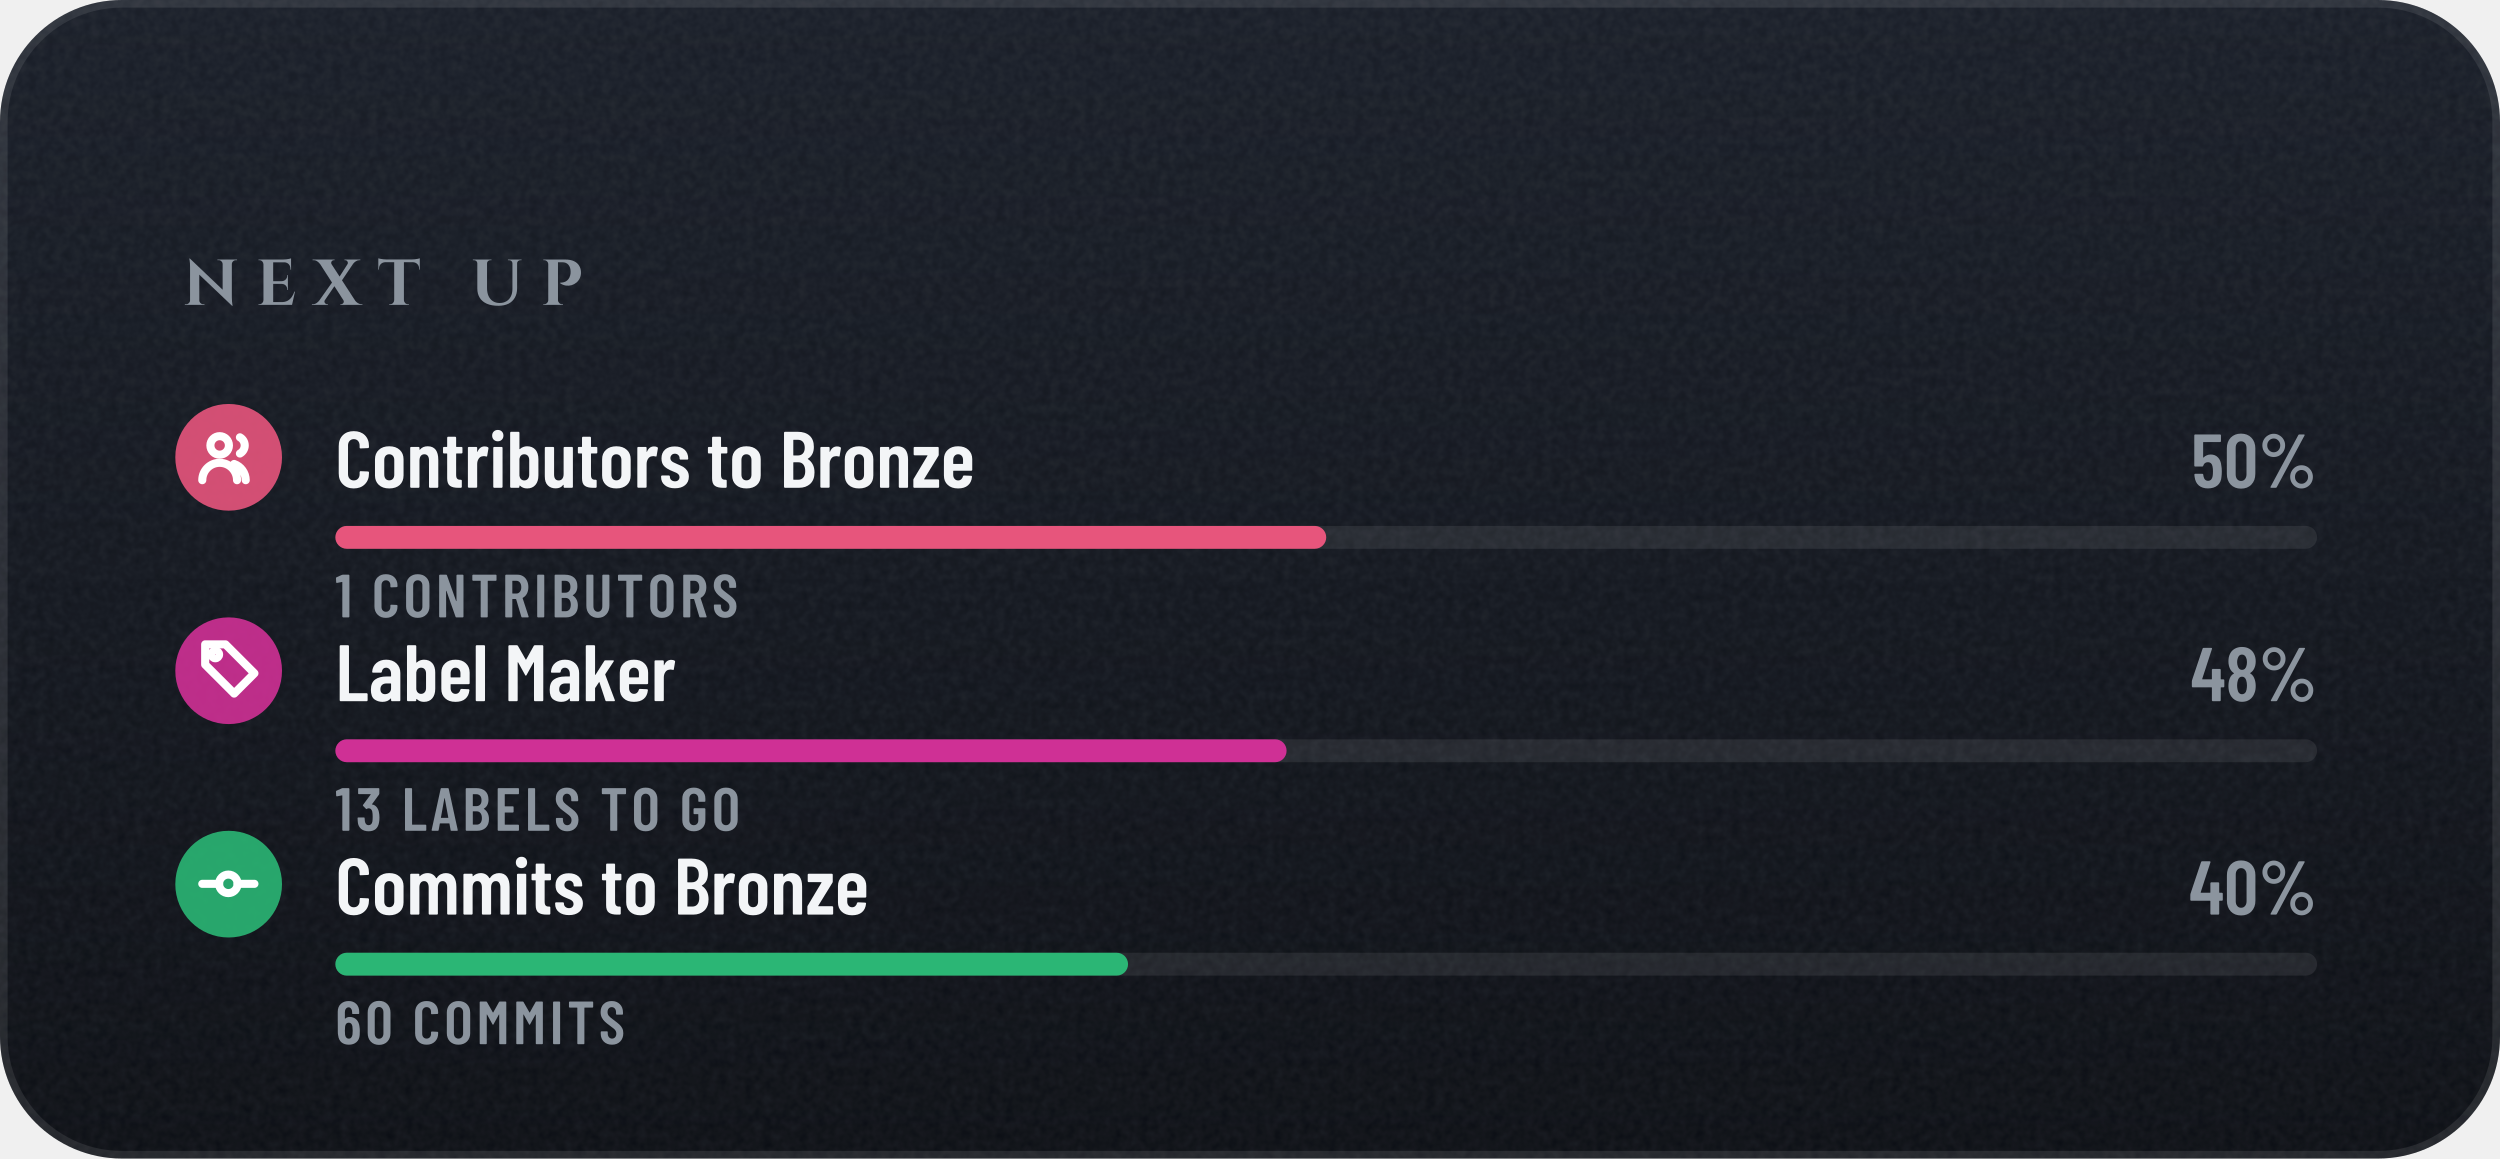
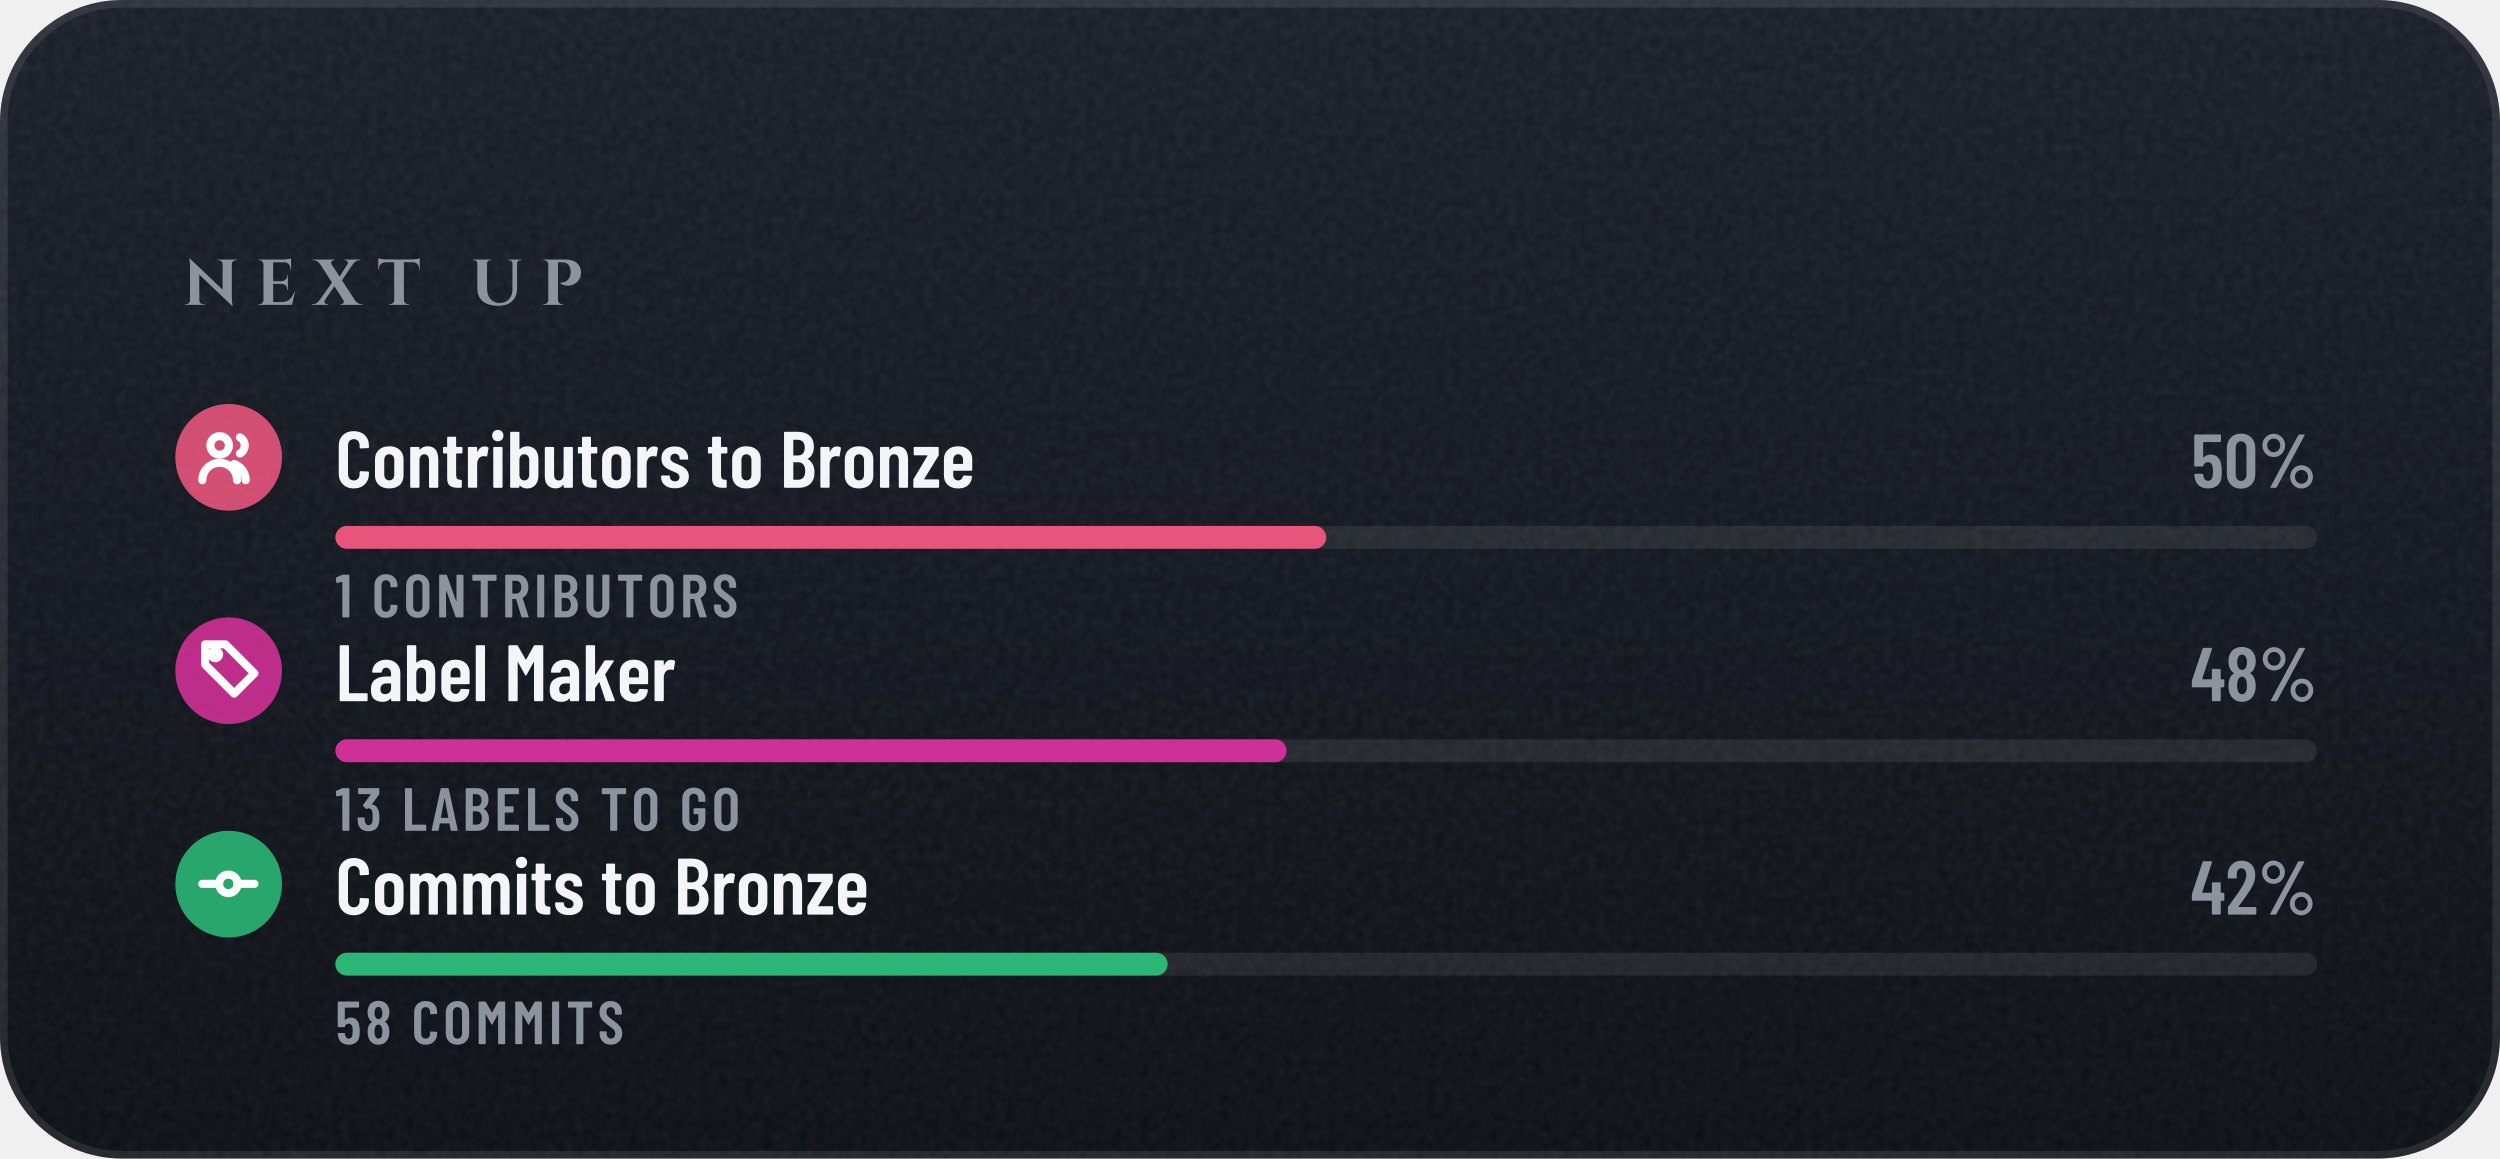
- <svg xmlns="http://www.w3.org/2000/svg" width="328" height="152" viewBox="0 0 328 152" role="img" aria-label="Next up: Contributors to Bronze 50%, Label Maker 48%, Commits to Bronze 40%">
+ <svg xmlns="http://www.w3.org/2000/svg" width="328" height="152" viewBox="0 0 328 152" role="img" aria-label="Next up: Contributors to Bronze 50%, Label Maker 48%, Commits to Bronze 42%">
  <defs>
    <linearGradient id="bg" x1="0" y1="0" x2="0" y2="1">
      <stop offset="0" stop-color="#171C26" />
      <stop offset="1" stop-color="#0A0D13" />
    </linearGradient>
    <clipPath id="card">
      <rect width="328" height="152" rx="16" />
    </clipPath>
    <filter id="grain" x="0" y="0" width="100%" height="100%">
      <feTurbulence type="fractalNoise" baseFrequency=".85" numOctaves="2" stitchTiles="stitch" />
      <feColorMatrix values="0 0 0 0 1 0 0 0 0 1 0 0 0 0 1 0 0 0 .07 0" />
    </filter>
    <radialGradient id="glow" cx=".5" cy=".5" r=".5">
      <stop offset="0" stop-color="#5A626D" stop-opacity="0" />
      <stop offset="1" stop-color="#5A626D" stop-opacity="0" />
    </radialGradient>
    <linearGradient id="mh" x1="0" y1="0" x2="1" y2="0">
      <stop offset="0" stop-color="#252A32" />
      <stop offset="0.2" stop-color="#3A414B" />
      <stop offset="0.4" stop-color="#838B96" />
      <stop offset="0.54" stop-color="#5A626D" />
      <stop offset="0.78" stop-color="#3A414B" />
      <stop offset="1" stop-color="#252A32" />
    </linearGradient>
    <linearGradient id="md" x1="0" y1="0" x2="1" y2="1">
      <stop offset="0" stop-color="#252A32" />
      <stop offset="0.2" stop-color="#3A414B" />
      <stop offset="0.4" stop-color="#838B96" />
      <stop offset="0.54" stop-color="#5A626D" />
      <stop offset="0.78" stop-color="#3A414B" />
      <stop offset="1" stop-color="#252A32" />
    </linearGradient>
    <linearGradient id="mdr" x1="1" y1="1" x2="0" y2="0">
      <stop offset="0" stop-color="#252A32" />
      <stop offset="0.2" stop-color="#3A414B" />
      <stop offset="0.4" stop-color="#838B96" />
      <stop offset="0.54" stop-color="#5A626D" />
      <stop offset="0.78" stop-color="#3A414B" />
      <stop offset="1" stop-color="#252A32" />
    </linearGradient>
    <linearGradient id="dia" x1="0" y1="0" x2="1" y2="0">
      <stop offset="0" stop-color="#6CCBFF" />
      <stop offset=".5" stop-color="#C4B2FF" />
      <stop offset="1" stop-color="#F29BDD" />
    </linearGradient>
    <linearGradient id="pb" x1="0" y1="0" x2="1" y2="0">
      <stop offset="0" stop-color="#8F5125" />
      <stop offset="1" stop-color="#F5C69A" />
    </linearGradient>
    <linearGradient id="shg" x1="0" y1="0" x2="1" y2="0">
      <stop offset="0" stop-color="#FFFFFF" stop-opacity="0" />
      <stop offset=".5" stop-color="#FFFFFF" stop-opacity=".6" />
      <stop offset="1" stop-color="#FFFFFF" stop-opacity="0" />
    </linearGradient>
  </defs>
  <g clip-path="url(#card)">
    <rect width="328" height="152" fill="url(#bg)" />
    <rect width="328" height="152" filter="url(#grain)" />
  </g>
  <rect x=".5" y=".5" width="327" height="151" rx="15.5" fill="none" stroke="#FFFFFF" stroke-opacity=".09" />
  <g transform="translate(24 40) scale(0.0085 -0.0085)" fill="#8B949E">
    <use href="#s78" x="0" />
    <use href="#s69" x="1124" />
    <use href="#s88" x="2015" />
    <use href="#s84" x="3002" />
    <use href="#s85" x="4437" />
    <use href="#s80" x="5517" />
  </g>
  <circle cx="30" cy="60" r="7" fill="#E7557C" fill-opacity=".9" />
  <g transform="translate(25.4 55.4) scale(0.38)" fill="none" stroke="#FFFFFF" stroke-width="2.8" stroke-linecap="round" stroke-linejoin="round">
    <circle cx="9" cy="8" r="3.2" />
    <path d="M3 20a6 6 0 0 1 12 0M16 5.2a3.2 3.2 0 0 1 0 5.6M18 20a6 6 0 0 0-4-5.6" />
  </g>
  <g transform="translate(44 64) scale(0.0105 -0.0105)" fill="#F3F5F7">
    <use href="#m67" x="0" />
    <use href="#m111" x="457" />
    <use href="#m110" x="889" />
    <use href="#m116" x="1328" />
    <use href="#m114" x="1610" />
    <use href="#m105" x="1923" />
    <use href="#m98" x="2138" />
    <use href="#m117" x="2575" />
    <use href="#m116" x="3013" />
    <use href="#m111" x="3295" />
    <use href="#m114" x="3727" />
    <use href="#m115" x="4040" />
    <use href="#m116" x="4638" />
    <use href="#m111" x="4920" />
    <use href="#m66" x="5552" />
    <use href="#m114" x="6014" />
    <use href="#m111" x="6327" />
    <use href="#m110" x="6759" />
    <use href="#m122" x="7198" />
    <use href="#m101" x="7566" />
  </g>
  <g transform="translate(287.5 64) scale(0.01 -0.01)" fill="#8B949E">
    <use href="#m53" x="0" />
    <use href="#m48" x="428" />
    <use href="#m37" x="878" />
  </g>
  <rect x="44" y="69" width="260" height="3" rx="1.5" fill="#FFFFFF" fill-opacity=".08" />
  <rect x="44" y="69" width="130" height="3" rx="1.5" fill="#E7557C" />
  <g transform="translate(44 81) scale(0.008 -0.008)" fill="#8B949E">
    <use href="#m49" x="0" />
    <use href="#m67" x="599" />
    <use href="#m79" x="1118" />
    <use href="#m78" x="1648" />
    <use href="#m84" x="2218" />
    <use href="#m82" x="2732" />
    <use href="#m73" x="3256" />
    <use href="#m66" x="3542" />
    <use href="#m85" x="4066" />
    <use href="#m84" x="4607" />
    <use href="#m79" x="5122" />
    <use href="#m82" x="5651" />
    <use href="#m83" x="6174" />
  </g>
  <circle cx="30" cy="88" r="7" fill="#CF3095" fill-opacity=".9" />
  <g transform="translate(25.4 83.4) scale(0.38)" fill="none" stroke="#FFFFFF" stroke-width="2.8" stroke-linecap="round" stroke-linejoin="round">
    <path d="M11 3H4v7l10 10 7-7z" />
    <circle cx="7.5" cy="6.5" r="1.3" />
  </g>
  <g transform="translate(44 92) scale(0.0105 -0.0105)" fill="#F3F5F7">
    <use href="#m76" x="0" />
    <use href="#m97" x="415" />
    <use href="#m98" x="849" />
    <use href="#m101" x="1286" />
    <use href="#m108" x="1712" />
    <use href="#m77" x="2111" />
    <use href="#m97" x="2649" />
    <use href="#m107" x="3083" />
    <use href="#m101" x="3516" />
    <use href="#m114" x="3942" />
  </g>
  <g transform="translate(287.4 92) scale(0.01 -0.01)" fill="#8B949E">
    <use href="#m52" x="0" />
    <use href="#m56" x="459" />
    <use href="#m37" x="893" />
  </g>
  <rect x="44" y="97" width="260" height="3" rx="1.5" fill="#FFFFFF" fill-opacity=".08" />
  <rect x="44" y="97" width="124.8" height="3" rx="1.5" fill="#CF3095" />
  <g transform="translate(44 109) scale(0.008 -0.008)" fill="#8B949E">
    <use href="#m49" x="0" />
    <use href="#m51" x="336" />
    <use href="#m76" x="1088" />
    <use href="#m65" x="1565" />
    <use href="#m66" x="2084" />
    <use href="#m69" x="2608" />
    <use href="#m76" x="3106" />
    <use href="#m83" x="3583" />
    <use href="#m84" x="4342" />
    <use href="#m79" x="4856" />
    <use href="#m71" x="5648" />
    <use href="#m79" x="6173" />
  </g>
  <circle cx="30" cy="116" r="7" fill="#2BB675" fill-opacity=".9" />
  <g transform="translate(25.4 111.4) scale(0.38)" fill="none" stroke="#FFFFFF" stroke-width="2.8" stroke-linecap="round" stroke-linejoin="round">
    <circle cx="12" cy="12" r="3.2" />
    <path d="M3 12h5.8M15.2 12H21" />
  </g>
  <g transform="translate(44 120) scale(0.0105 -0.0105)" fill="#F3F5F7">
    <use href="#m67" x="0" />
    <use href="#m111" x="457" />
    <use href="#m109" x="889" />
    <use href="#m109" x="1554" />
    <use href="#m105" x="2219" />
    <use href="#m116" x="2434" />
    <use href="#m115" x="2716" />
    <use href="#m116" x="3314" />
    <use href="#m111" x="3596" />
    <use href="#m66" x="4228" />
    <use href="#m114" x="4690" />
    <use href="#m111" x="5003" />
    <use href="#m110" x="5435" />
    <use href="#m122" x="5874" />
    <use href="#m101" x="6242" />
  </g>
-   <g transform="translate(287.2 120) scale(0.01 -0.01)" fill="#8B949E">
+   <g transform="translate(287.4 120) scale(0.01 -0.01)" fill="#8B949E">
    <use href="#m52" x="0" />
-     <use href="#m48" x="459" />
-     <use href="#m37" x="909" />
+     <use href="#m50" x="459" />
+     <use href="#m37" x="884" />
  </g>
  <rect x="44" y="125" width="260" height="3" rx="1.5" fill="#FFFFFF" fill-opacity=".08" />
-   <rect x="44" y="125" width="104" height="3" rx="1.5" fill="#2BB675" />
+   <rect x="44" y="125" width="109.2" height="3" rx="1.5" fill="#2BB675" />
  <g transform="translate(44 137) scale(0.008 -0.008)" fill="#8B949E">
-     <use href="#m54" x="0" />
-     <use href="#m48" x="492" />
-     <use href="#m67" x="1266" />
-     <use href="#m79" x="1786" />
-     <use href="#m77" x="2316" />
-     <use href="#m77" x="2916" />
-     <use href="#m73" x="3516" />
-     <use href="#m84" x="3803" />
-     <use href="#m83" x="4318" />
+     <use href="#m53" x="0" />
+     <use href="#m56" x="490" />
+     <use href="#m67" x="1250" />
+     <use href="#m79" x="1769" />
+     <use href="#m77" x="2298" />
+     <use href="#m77" x="2899" />
+     <use href="#m73" x="3500" />
+     <use href="#m84" x="3786" />
+     <use href="#m83" x="4300" />
  </g>
  <defs>
    <path id="m37" d="M54 557Q54 598 74 633Q94 668 128 688Q163 709 204 709Q244 709 278 688Q313 668 333 633Q353 598 353 557Q353 515 333 480Q313 445 279 424Q245 404 204 404Q163 404 128 424Q94 445 74 480Q54 515 54 557ZM162 14 526 692Q530 700 541 700H599Q606 700 608 696Q610 692 607 686L243 8Q239 0 228 0H170Q163 0 161 4Q159 8 162 14ZM289 557Q289 594 264 620Q239 647 204 647Q168 647 143 621Q118 595 118 557Q118 519 143 492Q168 466 204 466Q240 466 264 492Q289 519 289 557ZM419 144Q419 185 439 220Q459 255 493 276Q527 296 568 296Q609 296 643 276Q677 255 697 220Q717 185 717 144Q717 102 697 67Q677 32 643 12Q609 -9 568 -9Q527 -9 493 12Q459 32 439 67Q419 102 419 144ZM654 144Q654 182 629 208Q604 234 568 234Q532 234 507 208Q482 182 482 144Q482 106 507 80Q532 53 568 53Q604 53 629 80Q654 106 654 144Z" />
    <path id="m48" d="M38 183V517Q38 604 89 658Q140 711 224 711Q309 711 360 658Q412 604 412 517V183Q412 96 360 42Q309 -11 224 -11Q140 -11 89 42Q38 96 38 183ZM296 176V524Q296 563 276 586Q257 610 224 610Q192 610 173 586Q154 563 154 524V176Q154 137 173 114Q192 90 224 90Q257 90 276 114Q296 137 296 176Z" />
    <path id="m49" d="M122 700H218Q223 700 226 696Q230 693 230 688V12Q230 7 226 4Q223 0 218 0H126Q121 0 118 4Q114 7 114 12V576Q114 578 112 580Q111 582 109 581L27 565H24Q13 565 13 576L10 643Q10 653 18 657L107 697Q114 700 122 700Z" />
+     <path id="m50" d="M173 100H392Q397 100 400 96Q404 93 404 88V12Q404 7 400 4Q397 0 392 0H43Q38 0 34 4Q31 7 31 12V92Q31 101 36 107L75 160Q114 212 152 266Q189 320 215 363Q273 459 273 522Q273 562 256 585Q238 608 209 608Q180 608 163 586Q146 563 147 526V487Q147 482 144 478Q140 475 135 475H41Q36 475 32 478Q29 482 29 487V530Q33 610 84 659Q134 708 214 708Q293 708 342 656Q390 605 390 521Q390 471 373 422Q356 373 319 317Q294 277 260 229Q225 181 214 166Q184 126 170 106Q168 104 169 102Q170 100 173 100Z" />
    <path id="m51" d="M387 218Q387 169 380 134Q368 66 326 29Q283 -8 210 -8Q134 -8 86 32Q38 73 32 143Q30 165 28 207Q28 219 40 219H132Q144 219 144 207Q146 173 148 156Q153 125 169 108Q185 92 210 92Q234 92 250 108Q266 123 271 152Q276 182 276 230Q276 281 269 315Q263 341 248 355Q233 369 210 369Q195 369 183 360Q177 356 174 356Q172 356 166 360L119 408Q115 412 115 417Q115 421 118 425L243 595Q245 597 244 599Q242 601 239 601H49Q44 601 40 604Q37 608 37 613V688Q37 693 40 696Q44 700 49 700H373Q378 700 382 696Q385 693 385 688V609Q385 602 380 594L266 438Q262 432 268 431Q309 426 338 392Q368 358 378 307Q387 267 387 218Z" />
    <path id="m52" d="M443 275V194Q443 189 440 186Q436 182 431 182H401Q396 182 396 177V12Q396 7 392 4Q389 0 384 0H292Q287 0 284 4Q280 7 280 12V177Q280 182 275 182H29Q24 182 20 186Q17 189 17 194V259Q17 268 19 274L158 690Q161 700 171 700H271Q277 700 280 696Q283 693 281 686L153 293Q152 287 157 287H275Q280 287 280 292V412Q280 417 284 420Q287 424 292 424H384Q389 424 392 420Q396 417 396 412V292Q396 287 401 287H431Q436 287 440 284Q443 280 443 275Z" />
    <path id="m53" d="M400 216Q400 175 396 146Q391 72 344 32Q297 -8 219 -8Q145 -8 99 30Q53 68 43 144L40 172Q40 184 52 184H144Q156 184 157 172Q157 166 159 154Q171 92 219 92Q244 92 260 108Q275 124 280 153Q284 178 284 217Q284 254 278 281Q273 307 258 322Q242 336 219 336Q171 336 157 290Q154 279 144 279H51Q46 279 42 282Q39 286 39 291V688Q39 693 42 696Q46 700 51 700H377Q382 700 386 696Q389 693 389 688V612Q389 607 386 604Q382 600 377 600H160Q155 600 155 595V400Q155 397 157 396Q159 396 161 398Q178 416 202 426Q227 437 254 437Q314 437 350 398Q387 360 394 290Q400 259 400 216Z" />
-     <path id="m54" d="M401 216Q401 193 399 151Q394 75 346 34Q299 -8 221 -8Q147 -8 101 30Q55 69 46 144Q40 171 40 207L39 532Q39 613 88 660Q138 708 219 708Q295 708 343 660Q391 612 391 532V507Q391 502 388 498Q384 495 379 495H287Q282 495 278 498Q275 502 275 507V526Q275 560 258 582Q242 605 219 605Q191 605 174 583Q156 561 156 526V423Q156 420 158 419Q160 418 162 420Q191 447 234 447Q303 447 346 403Q389 359 396 286Q401 253 401 216ZM284 224Q284 250 279 295Q267 353 220 353Q196 353 180 338Q165 322 160 292Q156 257 156 224Q156 195 159 157Q164 125 180 108Q195 91 220 91Q245 91 260 109Q276 127 281 160Q284 196 284 224Z" />
    <path id="m56" d="M325 364Q358 345 375 306Q396 259 396 200Q396 147 380 107Q360 53 318 22Q275 -8 216 -8Q158 -8 116 22Q73 52 53 106Q38 148 38 200Q38 259 56 301Q71 341 109 363Q113 366 109 369Q76 390 58 427Q38 470 38 523Q38 581 58 620Q78 664 120 688Q161 712 216 712Q270 712 312 688Q353 665 374 621Q396 579 396 523Q396 471 376 429Q358 392 325 371Q319 367 325 364ZM159 559Q152 541 152 513Q152 483 162 456Q169 435 183 423Q197 411 216 411Q237 411 252 424Q266 436 273 459Q281 483 281 513Q281 547 271 568Q264 589 250 600Q236 612 216 612Q198 612 184 602Q171 591 164 573ZM281 206Q281 244 272 271Q266 295 252 308Q237 322 216 322Q195 322 180 308Q166 294 160 268Q152 242 152 208Q152 177 158 151Q163 123 178 108Q194 92 216 92Q239 92 255 108Q271 124 276 153Q281 180 281 206Z" />
    <path id="m65" d="M325 11 306 116Q306 121 300 121H154Q148 121 148 116L129 11Q128 0 116 0H25Q11 0 14 13L162 689Q164 700 175 700H281Q292 700 294 689L442 13V9Q442 0 431 0H338Q326 0 325 11ZM171 212H282Q288 212 287 217L229 533Q228 536 226 536Q224 536 223 533L166 217Q165 212 171 212Z" />
    <path id="m66" d="M242 0H66Q61 0 58 4Q54 7 54 12V688Q54 693 58 696Q61 700 66 700H224Q319 700 373 652Q427 604 427 512Q427 409 354 365Q349 362 352 359Q391 334 413 292Q435 250 435 192Q435 100 382 50Q328 0 242 0ZM170 595V409Q170 404 175 404H226Q267 404 290 429Q313 454 313 500Q313 548 290 574Q267 600 226 600H175Q170 600 170 595ZM319 208Q319 260 296 290Q273 319 233 319H175Q170 319 170 314V106Q170 101 175 101H233Q273 101 296 129Q319 157 319 208Z" />
    <path id="m67" d="M42 180V521Q42 607 94 658Q145 708 230 708Q316 708 368 658Q420 607 420 521V509Q420 504 416 500Q413 496 408 496L315 492Q303 492 303 504V529Q303 564 283 586Q263 608 230 608Q198 608 178 586Q158 564 158 529V171Q158 136 178 114Q198 92 230 92Q263 92 283 114Q303 136 303 171V196Q303 201 306 204Q310 208 315 208L408 204Q413 204 416 200Q420 197 420 192V180Q420 95 368 44Q316 -8 230 -8Q145 -8 94 44Q42 95 42 180Z" />
    <path id="m69" d="M391 600H175Q170 600 170 595V406Q170 401 175 401H303Q308 401 312 398Q315 394 315 389V312Q315 307 312 304Q308 300 303 300H175Q170 300 170 295V105Q170 100 175 100H391Q396 100 400 96Q403 93 403 88V12Q403 7 400 4Q396 0 391 0H66Q61 0 58 4Q54 7 54 12V688Q54 693 58 696Q61 700 66 700H391Q396 700 400 696Q403 693 403 688V612Q403 607 400 604Q396 600 391 600Z" />
    <path id="m71" d="M42 173V527Q42 609 94 658Q145 708 230 708Q315 708 368 658Q420 609 420 526V487Q420 482 416 478Q413 475 408 475H316Q311 475 308 478Q304 482 304 487V528Q304 564 284 586Q263 608 230 608Q197 608 177 586Q157 564 157 528V172Q157 136 177 114Q197 92 230 92Q263 92 284 114Q304 136 304 172V268Q304 273 299 273H238Q233 273 230 276Q226 280 226 285V358Q226 363 230 366Q233 370 238 370H408Q413 370 416 366Q420 363 420 358V173Q420 91 368 42Q315 -8 230 -8Q145 -8 94 42Q42 91 42 173Z" />
    <path id="m73" d="M54 12V688Q54 693 58 696Q61 700 66 700H158Q163 700 166 696Q170 693 170 688V12Q170 7 166 4Q163 0 158 0H66Q61 0 58 4Q54 7 54 12Z" />
    <path id="m76" d="M54 12V688Q54 693 58 696Q61 700 66 700H158Q163 700 166 696Q170 693 170 688V105Q170 100 175 100H391Q396 100 400 96Q403 93 403 88V12Q403 7 400 4Q396 0 391 0H66Q61 0 58 4Q54 7 54 12Z" />
    <path id="m77" d="M383 700H475Q480 700 484 696Q487 693 487 688V12Q487 7 484 4Q480 0 475 0H383Q378 0 374 4Q371 7 371 12V484Q371 488 369 488Q367 488 365 485L278 327Q273 319 269 319Q265 319 260 327L173 485Q171 488 169 488Q167 488 167 484V12Q167 7 164 4Q160 0 155 0H63Q58 0 54 4Q51 7 51 12V688Q51 693 54 696Q58 700 63 700H155Q165 700 170 692L267 521Q270 517 273 521L368 692Q373 700 383 700Z" />
    <path id="m78" d="M350 700H441Q446 700 450 696Q453 693 453 688V12Q453 7 450 4Q446 0 441 0H336Q326 0 323 10L174 434Q173 437 170 436Q168 436 168 433L169 12Q169 7 166 4Q162 0 157 0H66Q61 0 58 4Q54 7 54 12V688Q54 693 58 696Q61 700 66 700H169Q179 700 182 690L332 269Q333 266 336 266Q338 267 338 270V688Q338 693 342 696Q345 700 350 700Z" />
    <path id="m79" d="M42 182V518Q42 604 94 656Q147 708 233 708Q319 708 372 656Q425 604 425 518V182Q425 96 372 44Q319 -8 233 -8Q147 -8 94 44Q42 96 42 182ZM309 177V523Q309 561 288 584Q267 608 233 608Q199 608 178 584Q158 561 158 523V177Q158 139 178 116Q199 92 233 92Q267 92 288 116Q309 139 309 177Z" />
    <path id="m82" d="M318 10 233 297Q231 301 228 301H175Q170 301 170 296V12Q170 7 166 4Q163 0 158 0H66Q61 0 58 4Q54 7 54 12V688Q54 693 58 696Q61 700 66 700H254Q307 700 348 674Q388 649 410 602Q433 556 433 496Q433 434 409 389Q385 344 342 321Q338 320 339 315L437 14Q438 12 438 9Q438 0 427 0H331Q321 0 318 10ZM170 595V396Q170 391 175 391H236Q272 391 294 419Q317 447 317 495Q317 543 294 572Q272 600 236 600H175Q170 600 170 595Z" />
    <path id="m83" d="M34 173V199Q34 204 38 208Q41 211 46 211H137Q142 211 146 208Q149 204 149 199V179Q149 140 168 116Q188 92 219 92Q250 92 270 114Q290 137 290 174Q290 200 279 219Q268 238 248 255Q228 272 184 304Q134 340 104 368Q73 396 52 436Q32 475 32 527Q32 610 82 659Q132 708 214 708Q297 708 348 656Q399 605 399 520V496Q399 491 396 488Q392 484 387 484H297Q292 484 288 488Q285 491 285 496V522Q285 561 266 584Q246 608 214 608Q184 608 165 586Q146 565 146 527Q146 491 166 466Q187 441 247 397Q308 352 339 324Q370 295 387 261Q404 227 404 180Q404 95 353 44Q302 -8 219 -8Q136 -8 85 42Q34 92 34 173Z" />
    <path id="m84" d="M425 688V612Q425 607 422 604Q418 600 413 600H286Q281 600 281 595V12Q281 7 278 4Q274 0 269 0H177Q172 0 168 4Q165 7 165 12V595Q165 600 160 600H40Q35 600 32 604Q28 607 28 612V688Q28 693 32 696Q35 700 40 700H413Q418 700 422 696Q425 693 425 688Z" />
    <path id="m85" d="M50 194V688Q50 693 54 696Q57 700 62 700H154Q159 700 162 696Q166 693 166 688V182Q166 142 186 117Q206 92 239 92Q272 92 292 117Q312 142 312 182V688Q312 693 316 696Q319 700 324 700H416Q421 700 424 696Q428 693 428 688V194Q428 103 376 48Q324 -8 239 -8Q153 -8 102 48Q50 103 50 194Z" />
    <path id="m97" d="M397 352V12Q397 7 394 4Q390 0 385 0H293Q288 0 284 4Q281 7 281 12V31Q281 34 279 35Q277 36 275 33Q240 -8 173 -8Q116 -8 72 24Q29 57 29 143Q29 233 82 271Q134 309 224 309H276Q281 309 281 314V340Q281 376 263 398Q245 419 218 419Q197 419 183 406Q169 392 166 369Q165 357 153 357H56Q44 357 45 369Q50 437 98 478Q147 519 220 519Q299 519 348 473Q397 427 397 352ZM281 160V217Q281 222 276 222H224Q190 222 169 204Q148 185 148 150Q148 119 164 104Q180 88 205 88Q235 88 258 107Q281 126 281 160Z" />
    <path id="m98" d="M399 357V154Q399 80 362 36Q325 -8 258 -8Q204 -8 168 27Q166 29 164 28Q162 27 162 24V12Q162 7 158 4Q155 0 150 0H58Q53 0 50 4Q46 7 46 12V688Q46 693 50 696Q53 700 58 700H150Q155 700 158 696Q162 693 162 688V486Q162 483 164 482Q167 482 170 486Q189 503 212 511Q236 519 258 519Q324 519 362 476Q399 433 399 357ZM222 419Q198 419 182 404Q166 388 162 362V149Q166 123 182 108Q198 92 222 92Q250 92 267 112Q284 131 284 163V348Q284 380 267 400Q250 419 222 419Z" />
    <path id="m101" d="M380 213H159Q154 213 154 208V163Q154 132 171 112Q188 92 215 92Q238 92 254 106Q271 121 276 144Q279 154 289 154L378 150Q383 150 386 146Q390 143 389 137Q382 67 338 30Q294 -8 215 -8Q133 -8 86 36Q38 79 38 154V357Q38 430 86 474Q133 519 215 519Q297 519 344 474Q392 430 392 357V225Q392 220 388 216Q385 213 380 213ZM154 348V303Q154 298 159 298H272Q277 298 277 303V348Q277 380 260 400Q243 419 215 419Q188 419 171 399Q154 379 154 348Z" />
    <path id="m105" d="M36 652Q36 683 56 703Q76 723 107 723Q138 723 158 703Q177 683 177 652Q177 621 157 601Q137 581 107 581Q76 581 56 601Q36 621 36 652ZM50 12V499Q50 504 54 508Q57 511 62 511H154Q159 511 162 508Q166 504 166 499V12Q166 7 162 4Q159 0 154 0H62Q57 0 54 4Q50 7 50 12Z" />
    <path id="m107" d="M46 12V688Q46 693 50 696Q53 700 58 700H150Q155 700 158 696Q162 693 162 688V332Q162 328 164 328Q166 328 168 331L277 503Q281 511 291 511H387Q394 511 396 506Q398 502 394 496L290 339Q288 335 289 332L409 14Q410 12 410 9Q410 0 399 0H304Q294 0 291 10L217 236Q216 239 214 240Q212 240 211 237L164 167Q162 163 162 161V12Q162 7 158 4Q155 0 150 0H58Q53 0 50 4Q46 7 46 12Z" />
    <path id="m108" d="M42 12V688Q42 693 46 696Q49 700 54 700H146Q151 700 154 696Q158 693 158 688V12Q158 7 154 4Q151 0 146 0H54Q49 0 46 4Q42 7 42 12Z" />
    <path id="m109" d="M623 347V12Q623 7 620 4Q616 0 611 0H520Q515 0 512 4Q508 7 508 12V339Q508 377 493 398Q478 419 452 419Q424 419 408 398Q392 377 392 340V12Q392 7 388 4Q385 0 380 0H289Q284 0 280 4Q277 7 277 12V339Q277 377 262 398Q246 419 221 419Q193 419 177 398Q161 377 161 340V12Q161 7 158 4Q154 0 149 0H58Q53 0 50 4Q46 7 46 12V499Q46 504 50 508Q53 511 58 511H149Q154 511 158 508Q161 504 161 499V483Q161 480 163 479Q165 478 167 481Q187 501 212 510Q237 519 261 519Q335 519 370 456Q373 452 379 459Q399 491 430 505Q460 519 491 519Q556 519 590 474Q623 428 623 347Z" />
    <path id="m110" d="M397 352V12Q397 7 394 4Q390 0 385 0H293Q288 0 284 4Q281 7 281 12V343Q281 379 266 399Q251 419 223 419Q194 419 178 398Q162 377 162 340V12Q162 7 158 4Q155 0 150 0H58Q53 0 50 4Q46 7 46 12V499Q46 504 50 508Q53 511 58 511H150Q155 511 158 508Q162 504 162 499V479Q162 476 164 476Q167 475 170 479Q204 519 265 519Q330 519 364 476Q397 432 397 352Z" />
    <path id="m111" d="M38 155V356Q38 430 86 474Q134 519 216 519Q299 519 347 474Q395 430 395 356V155Q395 80 348 36Q300 -8 216 -8Q133 -8 86 36Q38 80 38 155ZM279 164V348Q279 379 262 399Q244 419 216 419Q188 419 171 400Q154 380 154 348V164Q154 132 171 112Q188 93 216 93Q244 93 262 112Q279 132 279 164Z" />
    <path id="m114" d="M297 507Q305 502 303 492L287 399Q286 387 273 392Q259 396 247 396Q235 396 225 393Q197 389 180 362Q162 334 162 296V13Q162 8 158 4Q155 1 150 1H58Q53 1 50 4Q46 8 46 13V499Q46 504 50 508Q53 511 58 511H150Q155 511 158 508Q162 504 162 499V453Q162 449 164 448Q166 448 167 452Q194 517 255 517Q282 517 297 507Z" />
    <path id="m115" d="M30 135V142Q30 147 34 150Q37 154 42 154H128Q133 154 136 150Q140 147 140 142V137Q140 113 158 97Q177 81 204 81Q230 81 245 96Q260 111 260 134Q260 154 247 168Q234 181 219 188Q204 195 165 211Q108 233 72 267Q35 301 35 368Q35 438 80 478Q124 517 200 517Q278 517 324 476Q369 434 369 364Q369 359 366 356Q362 352 357 352H273Q268 352 264 356Q261 359 261 364V370Q261 394 244 410Q228 426 203 426Q177 426 162 410Q146 393 146 370Q146 351 158 338Q170 325 185 318Q200 310 235 295Q277 278 306 262Q334 245 356 214Q377 184 377 139Q377 72 330 33Q283 -6 203 -6Q124 -6 77 32Q30 70 30 135Z" />
    <path id="m116" d="M248 429H186Q181 429 181 424V162Q181 127 194 114Q207 100 233 101H240Q245 101 248 98Q252 94 252 89V12Q252 7 248 4Q245 0 240 0H206Q138 0 104 25Q69 50 69 119V424Q69 429 64 429H29Q24 429 20 432Q17 436 17 441V499Q17 504 20 508Q24 511 29 511H64Q69 511 69 516V626Q69 631 72 634Q76 638 81 638H169Q174 638 178 634Q181 631 181 626V516Q181 511 186 511H248Q253 511 256 508Q260 504 260 499V441Q260 436 256 432Q253 429 248 429Z" />
    <path id="m117" d="M289 511H381Q386 511 390 508Q393 504 393 499V12Q393 7 390 4Q386 0 381 0H289Q284 0 280 4Q277 7 277 12V34Q277 37 275 38Q273 39 271 36Q242 -7 178 -7Q117 -7 80 30Q42 66 42 142V499Q42 504 46 508Q49 511 54 511H146Q151 511 154 508Q158 504 158 499V167Q158 92 216 92Q245 92 261 114Q277 135 277 172V499Q277 504 280 508Q284 511 289 511Z" />
    <path id="m122" d="M24 12V97Q24 105 28 112L200 400Q203 406 197 406H40Q35 406 32 410Q28 413 28 418V499Q28 504 32 508Q35 511 40 511H329Q334 511 338 508Q341 504 341 499V414Q341 406 337 399L160 111Q157 105 163 105H334Q339 105 342 102Q346 98 346 93V12Q346 7 342 4Q339 0 334 0H36Q31 0 28 4Q24 7 24 12Z" />
    <path id="s69" d="M606 205 560 0H42V10H55Q81 10 100 28Q118 47 119 73V627Q118 653 100 672Q81 690 55 690H42V700H423Q445 700 470 703Q494 706 515 710Q536 714 545 718V543H535V555Q535 601 508 629Q484 653 447 657H269V366H401Q438 367 462 392Q486 416 486 453V460H496V230H486V238Q486 275 462 299Q438 323 401 324H269V43H400Q450 43 488 62Q526 82 553 118Q580 155 596 205Z" />
    <path id="s78" d="M108 715 613 234V629Q612 655 594 672Q577 690 551 690H532V700H835V690H817Q792 690 774 672Q756 655 755 629V114Q755 77 758 48Q761 18 764 2L767 -14H758L252 467L253 71Q253 46 271 28Q289 10 314 10H333V0H30V10H49Q74 10 92 28Q110 46 110 71V590Q110 646 104 681L98 715Z" />
    <path id="s80" d="M122 73V627Q122 653 103 672Q84 690 58 690H46L45 700H379Q465 700 518 675Q572 650 598 606Q625 563 627 508Q629 457 610 415Q591 373 558 345Q525 317 482 304Q440 292 394 298Q349 305 306 333V343H319Q331 343 350 347Q370 351 392 362Q413 373 432 396Q451 419 461 457Q465 470 466 486Q468 503 467 517Q466 581 432 620Q399 658 338 658H272V73Q273 47 292 28Q310 10 336 10H349V0H45V10H58Q84 10 102 28Q121 47 122 73Z" />
    <path id="s84" d="M654 719V544L644 545V556Q644 603 616 630Q589 658 542 659H409V73Q410 47 428 28Q447 10 473 10H486V0H182V10H195Q221 10 240 28Q258 47 259 73V659H125Q79 658 52 630Q24 603 24 556V545L14 544V719Q24 715 44 711Q65 707 90 704Q115 701 136 701H532Q554 701 578 704Q603 707 624 711Q645 715 654 719Z" />
    <path id="s85" d="M326 700V690H310Q288 690 272 676Q257 662 257 640V260Q257 189 280 137Q304 85 348 57Q391 29 451 29Q512 29 556 56Q601 82 625 131Q649 180 649 247V640Q649 662 634 676Q618 690 596 690H580V700H790V690H774Q752 690 736 676Q721 662 721 640V253Q721 171 686 111Q652 51 588 18Q523 -14 432 -14Q326 -14 253 18Q180 51 144 110Q107 170 107 252V640Q107 662 92 676Q76 690 54 690H38V700Z" />
    <path id="s88" d="M462 72 323 288 174 70Q166 57 170 44Q173 29 185 20Q197 10 210 10H223V0H-24V10H-10Q22 10 48 28Q72 45 88 65L286 345L102 631H101Q85 654 58 672Q32 690 0 690H-14V700H326V690H314Q300 690 288 680Q277 671 274 656Q271 642 279 628L403 437L525 628Q534 642 530 656Q527 671 516 680Q505 690 491 690H479L478 700H724V690H710Q679 690 653 672Q629 656 613 636L440 379L646 62Q661 43 684 28Q711 10 742 10H756V0H415V10H428Q448 10 462 30Q475 50 462 72Z" />
  </defs>
</svg>
